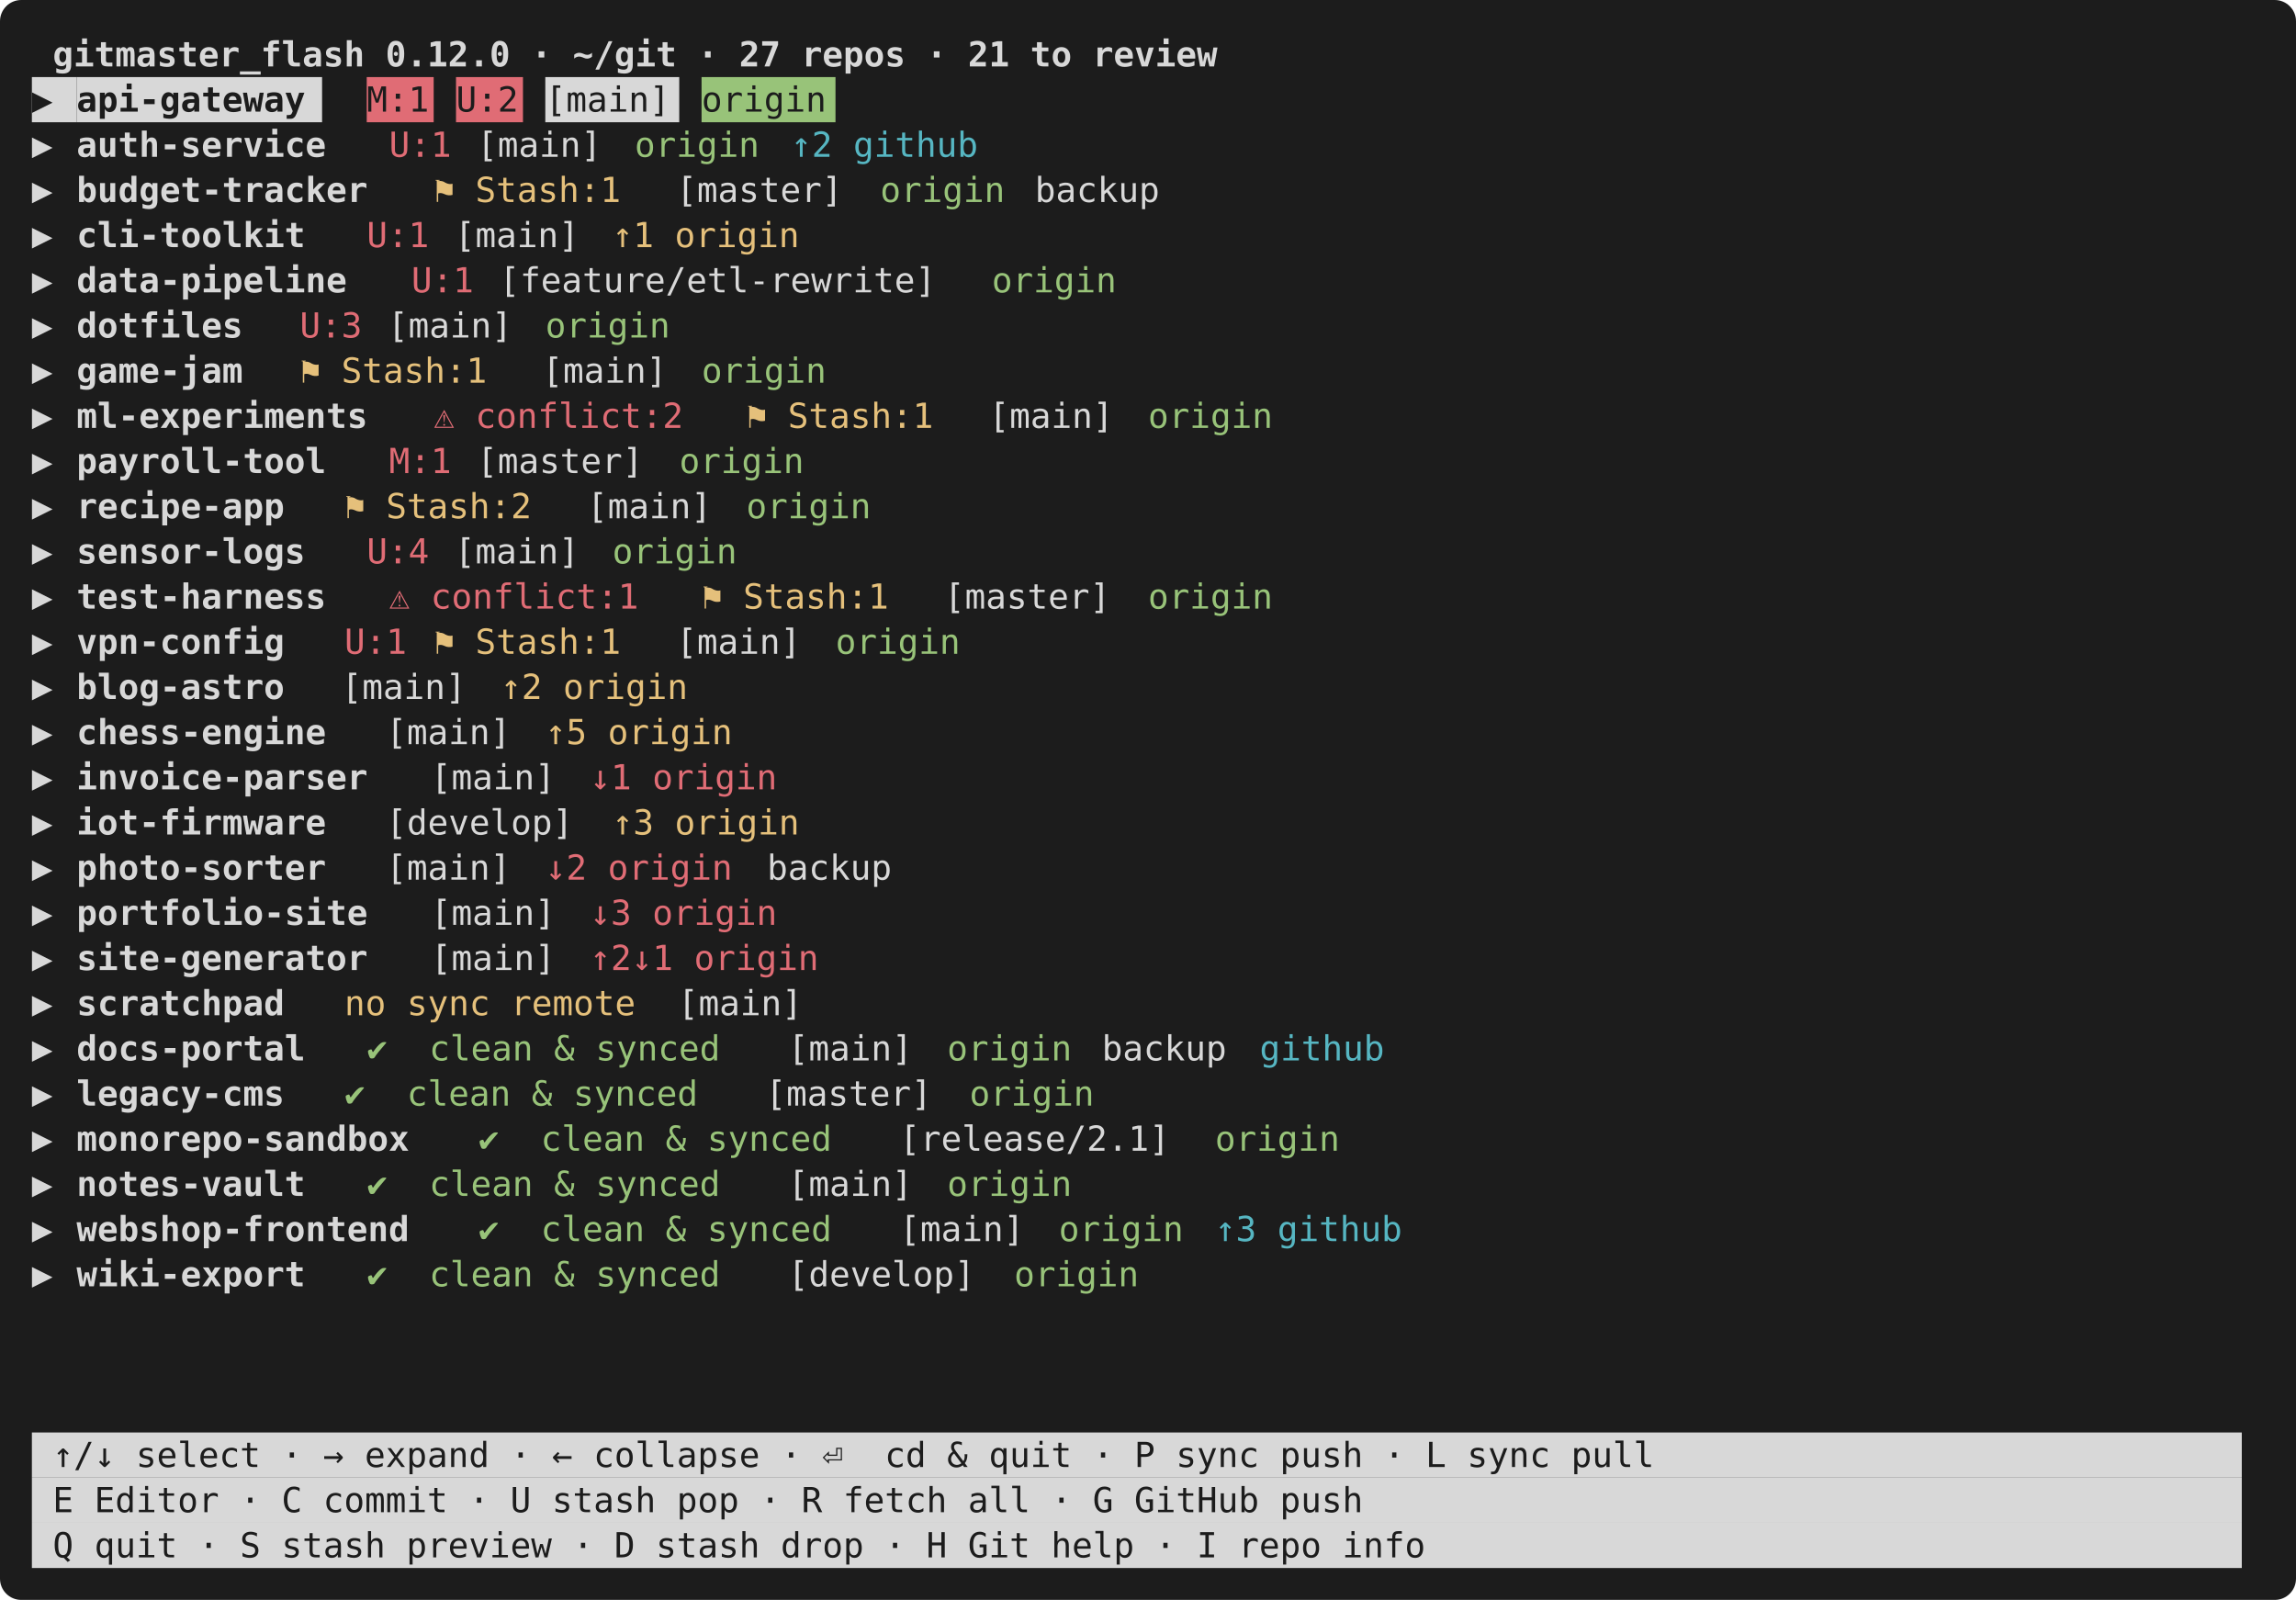
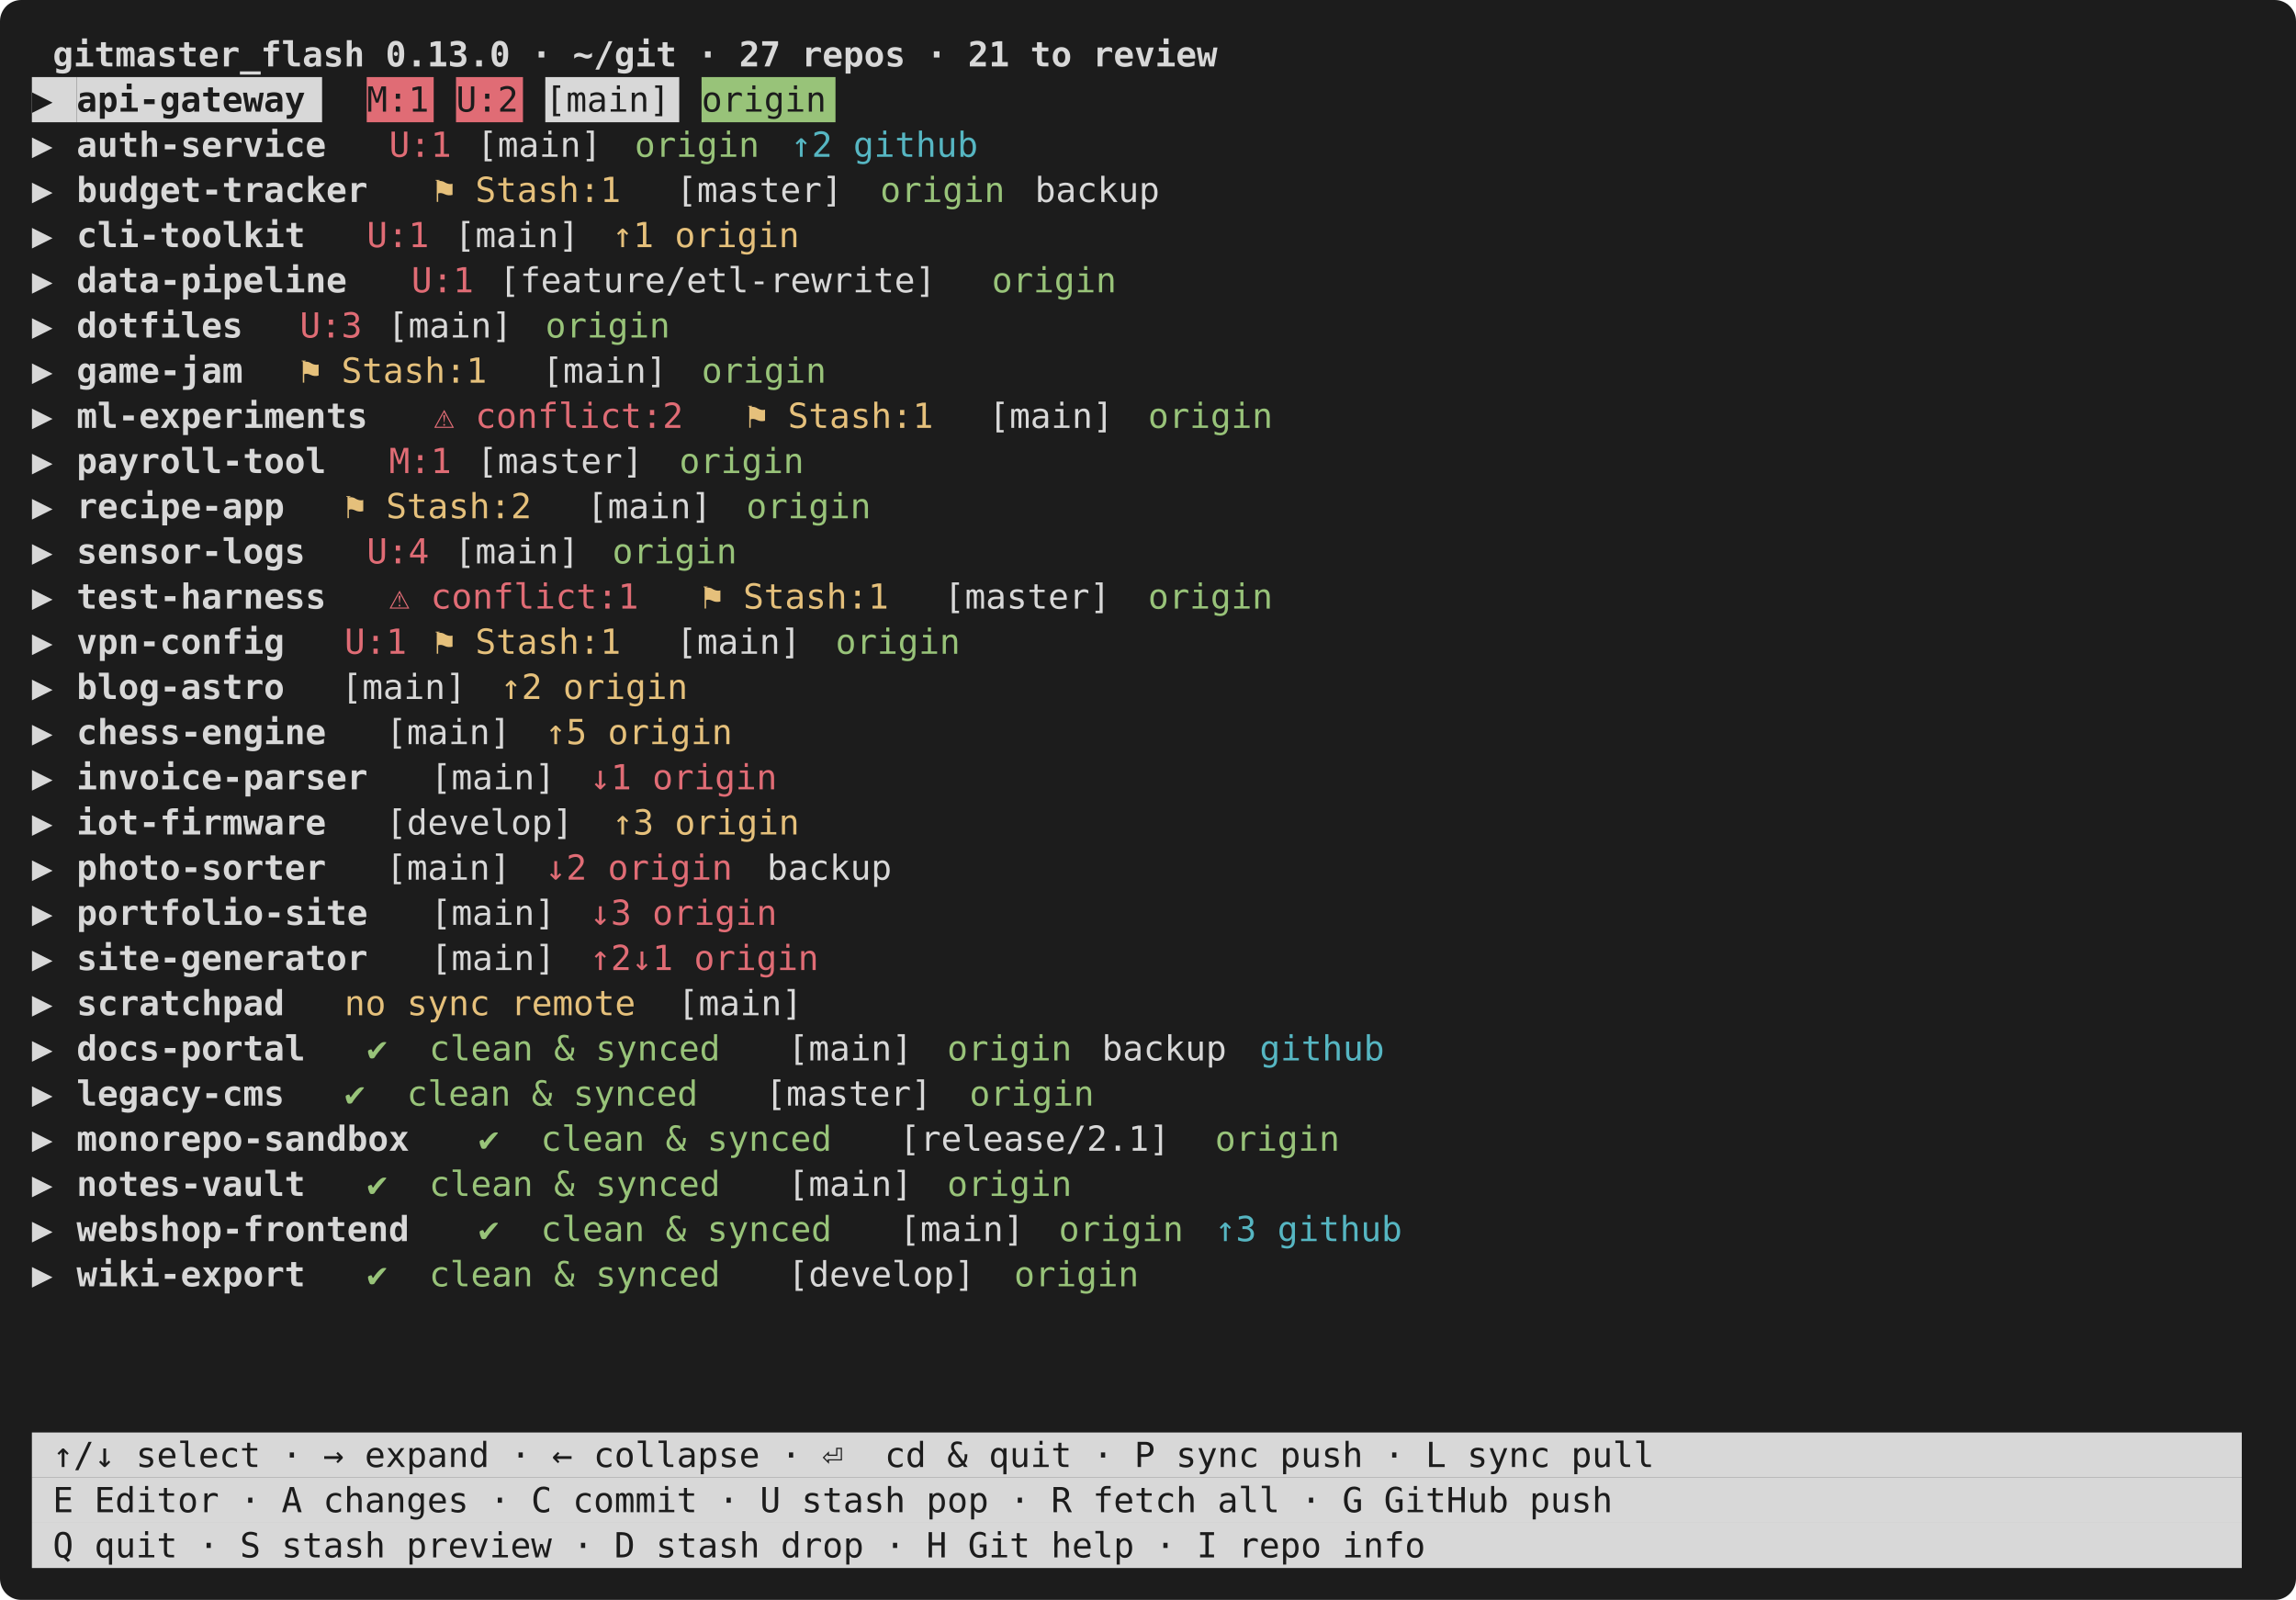
<svg xmlns="http://www.w3.org/2000/svg" viewBox="0 0 864 602" width="864" height="602" font-family="ui-monospace,SFMono-Regular,Menlo,Consolas,monospace" font-size="13">
  <rect width="864" height="602" rx="8" fill="#1c1c1c" />
-   <text x="12.0" y="25.0" fill="#d8d8d8" font-weight="bold" xml:space="preserve"> gitmaster_flash 0.12.0 · ~/git · 27 repos · 21 to review                                          </text>
+   <text x="12.0" y="25.0" fill="#d8d8d8" font-weight="bold" xml:space="preserve"> gitmaster_flash 0.13.0 · ~/git · 27 repos · 21 to review                                          </text>
  <rect x="12.0" y="29.0" width="16.8" height="17.0" fill="#d8d8d8" />
  <text x="12.0" y="42.0" fill="#1c1c1c" xml:space="preserve">▶ </text>
  <rect x="28.8" y="29.0" width="92.4" height="17.0" fill="#d8d8d8" />
  <text x="28.8" y="42.0" fill="#1c1c1c" font-weight="bold" xml:space="preserve">api-gateway</text>
  <rect x="138.0" y="29.0" width="25.2" height="17.0" fill="#e06c75" />
  <text x="138.0" y="42.0" fill="#1c1c1c" xml:space="preserve">M:1</text>
  <rect x="171.6" y="29.0" width="25.2" height="17.0" fill="#e06c75" />
  <text x="171.6" y="42.0" fill="#1c1c1c" xml:space="preserve">U:2</text>
  <rect x="205.2" y="29.0" width="50.4" height="17.0" fill="#d8d8d8" />
  <text x="205.2" y="42.0" fill="#1c1c1c" xml:space="preserve">[main]</text>
  <rect x="264.0" y="29.0" width="50.4" height="17.0" fill="#98c379" />
  <text x="264.0" y="42.0" fill="#1c1c1c" xml:space="preserve">origin</text>
  <text x="12.0" y="59.0" fill="#d8d8d8" xml:space="preserve">▶ </text>
  <text x="28.8" y="59.0" fill="#d8d8d8" font-weight="bold" xml:space="preserve">auth-service</text>
  <text x="146.4" y="59.0" fill="#e06c75" xml:space="preserve">U:1</text>
  <text x="171.6" y="59.0" fill="#d8d8d8" xml:space="preserve"> [main] </text>
  <text x="238.8" y="59.0" fill="#98c379" xml:space="preserve">origin</text>
  <text x="297.6" y="59.0" fill="#56b6c2" xml:space="preserve">↑2 github</text>
  <text x="12.0" y="76.0" fill="#d8d8d8" xml:space="preserve">▶ </text>
  <text x="28.8" y="76.0" fill="#d8d8d8" font-weight="bold" xml:space="preserve">budget-tracker</text>
  <text x="163.2" y="76.0" fill="#e5c07b" xml:space="preserve">⚑ Stash:1</text>
  <text x="238.8" y="76.0" fill="#d8d8d8" xml:space="preserve">  [master] </text>
  <text x="331.2" y="76.0" fill="#98c379" xml:space="preserve">origin</text>
  <text x="381.6" y="76.0" fill="#d8d8d8" xml:space="preserve"> backup                                                 </text>
  <text x="12.0" y="93.0" fill="#d8d8d8" xml:space="preserve">▶ </text>
  <text x="28.8" y="93.0" fill="#d8d8d8" font-weight="bold" xml:space="preserve">cli-toolkit</text>
  <text x="138.0" y="93.0" fill="#e06c75" xml:space="preserve">U:1</text>
  <text x="163.2" y="93.0" fill="#d8d8d8" xml:space="preserve"> [main] </text>
  <text x="230.4" y="93.0" fill="#e5c07b" xml:space="preserve">↑1 origin</text>
  <text x="12.0" y="110.0" fill="#d8d8d8" xml:space="preserve">▶ </text>
  <text x="28.8" y="110.0" fill="#d8d8d8" font-weight="bold" xml:space="preserve">data-pipeline</text>
  <text x="154.8" y="110.0" fill="#e06c75" xml:space="preserve">U:1</text>
  <text x="180.0" y="110.0" fill="#d8d8d8" xml:space="preserve"> [feature/etl-rewrite] </text>
  <text x="373.2" y="110.0" fill="#98c379" xml:space="preserve">origin</text>
  <text x="12.0" y="127.0" fill="#d8d8d8" xml:space="preserve">▶ </text>
  <text x="28.8" y="127.0" fill="#d8d8d8" font-weight="bold" xml:space="preserve">dotfiles</text>
  <text x="112.8" y="127.0" fill="#e06c75" xml:space="preserve">U:3</text>
  <text x="138.0" y="127.0" fill="#d8d8d8" xml:space="preserve"> [main] </text>
  <text x="205.2" y="127.0" fill="#98c379" xml:space="preserve">origin</text>
  <text x="12.0" y="144.0" fill="#d8d8d8" xml:space="preserve">▶ </text>
  <text x="28.8" y="144.0" fill="#d8d8d8" font-weight="bold" xml:space="preserve">game-jam</text>
  <text x="112.8" y="144.0" fill="#e5c07b" xml:space="preserve">⚑ Stash:1</text>
  <text x="188.4" y="144.0" fill="#d8d8d8" xml:space="preserve">  [main] </text>
  <text x="264.0" y="144.0" fill="#98c379" xml:space="preserve">origin</text>
  <text x="12.0" y="161.0" fill="#d8d8d8" xml:space="preserve">▶ </text>
  <text x="28.8" y="161.0" fill="#d8d8d8" font-weight="bold" xml:space="preserve">ml-experiments</text>
  <text x="163.2" y="161.0" fill="#e06c75" xml:space="preserve">⚠ conflict:2</text>
  <text x="280.8" y="161.0" fill="#e5c07b" xml:space="preserve">⚑ Stash:1</text>
  <text x="356.4" y="161.0" fill="#d8d8d8" xml:space="preserve">  [main] </text>
  <text x="432.0" y="161.0" fill="#98c379" xml:space="preserve">origin</text>
  <text x="12.0" y="178.0" fill="#d8d8d8" xml:space="preserve">▶ </text>
  <text x="28.8" y="178.0" fill="#d8d8d8" font-weight="bold" xml:space="preserve">payroll-tool</text>
  <text x="146.4" y="178.0" fill="#e06c75" xml:space="preserve">M:1</text>
  <text x="171.6" y="178.0" fill="#d8d8d8" xml:space="preserve"> [master] </text>
  <text x="255.6" y="178.0" fill="#98c379" xml:space="preserve">origin</text>
  <text x="12.0" y="195.0" fill="#d8d8d8" xml:space="preserve">▶ </text>
  <text x="28.8" y="195.0" fill="#d8d8d8" font-weight="bold" xml:space="preserve">recipe-app</text>
  <text x="129.6" y="195.0" fill="#e5c07b" xml:space="preserve">⚑ Stash:2</text>
  <text x="205.2" y="195.0" fill="#d8d8d8" xml:space="preserve">  [main] </text>
  <text x="280.8" y="195.0" fill="#98c379" xml:space="preserve">origin</text>
  <text x="12.0" y="212.0" fill="#d8d8d8" xml:space="preserve">▶ </text>
  <text x="28.8" y="212.0" fill="#d8d8d8" font-weight="bold" xml:space="preserve">sensor-logs</text>
  <text x="138.0" y="212.0" fill="#e06c75" xml:space="preserve">U:4</text>
  <text x="163.2" y="212.0" fill="#d8d8d8" xml:space="preserve"> [main] </text>
  <text x="230.4" y="212.0" fill="#98c379" xml:space="preserve">origin</text>
  <text x="12.0" y="229.0" fill="#d8d8d8" xml:space="preserve">▶ </text>
  <text x="28.8" y="229.0" fill="#d8d8d8" font-weight="bold" xml:space="preserve">test-harness</text>
  <text x="146.4" y="229.0" fill="#e06c75" xml:space="preserve">⚠ conflict:1</text>
  <text x="264.0" y="229.0" fill="#e5c07b" xml:space="preserve">⚑ Stash:1</text>
  <text x="339.6" y="229.0" fill="#d8d8d8" xml:space="preserve">  [master] </text>
  <text x="432.0" y="229.0" fill="#98c379" xml:space="preserve">origin</text>
  <text x="12.0" y="246.0" fill="#d8d8d8" xml:space="preserve">▶ </text>
  <text x="28.8" y="246.0" fill="#d8d8d8" font-weight="bold" xml:space="preserve">vpn-config</text>
  <text x="129.6" y="246.0" fill="#e06c75" xml:space="preserve">U:1</text>
  <text x="163.2" y="246.0" fill="#e5c07b" xml:space="preserve">⚑ Stash:1</text>
  <text x="238.8" y="246.0" fill="#d8d8d8" xml:space="preserve">  [main] </text>
  <text x="314.4" y="246.0" fill="#98c379" xml:space="preserve">origin</text>
  <text x="12.0" y="263.0" fill="#d8d8d8" xml:space="preserve">▶ </text>
  <text x="28.8" y="263.0" fill="#d8d8d8" font-weight="bold" xml:space="preserve">blog-astro</text>
  <text x="112.8" y="263.0" fill="#d8d8d8" xml:space="preserve">  [main] </text>
  <text x="188.4" y="263.0" fill="#e5c07b" xml:space="preserve">↑2 origin</text>
  <text x="12.0" y="280.0" fill="#d8d8d8" xml:space="preserve">▶ </text>
  <text x="28.8" y="280.0" fill="#d8d8d8" font-weight="bold" xml:space="preserve">chess-engine</text>
  <text x="129.6" y="280.0" fill="#d8d8d8" xml:space="preserve">  [main] </text>
  <text x="205.2" y="280.0" fill="#e5c07b" xml:space="preserve">↑5 origin</text>
  <text x="12.0" y="297.0" fill="#d8d8d8" xml:space="preserve">▶ </text>
  <text x="28.8" y="297.0" fill="#d8d8d8" font-weight="bold" xml:space="preserve">invoice-parser</text>
  <text x="146.4" y="297.0" fill="#d8d8d8" xml:space="preserve">  [main] </text>
  <text x="222.0" y="297.0" fill="#e06c75" xml:space="preserve">↓1 origin</text>
  <text x="12.0" y="314.0" fill="#d8d8d8" xml:space="preserve">▶ </text>
  <text x="28.8" y="314.0" fill="#d8d8d8" font-weight="bold" xml:space="preserve">iot-firmware</text>
  <text x="129.6" y="314.0" fill="#d8d8d8" xml:space="preserve">  [develop] </text>
  <text x="230.4" y="314.0" fill="#e5c07b" xml:space="preserve">↑3 origin</text>
  <text x="12.0" y="331.0" fill="#d8d8d8" xml:space="preserve">▶ </text>
  <text x="28.8" y="331.0" fill="#d8d8d8" font-weight="bold" xml:space="preserve">photo-sorter</text>
  <text x="129.6" y="331.0" fill="#d8d8d8" xml:space="preserve">  [main] </text>
  <text x="205.2" y="331.0" fill="#e06c75" xml:space="preserve">↓2 origin</text>
  <text x="280.8" y="331.0" fill="#d8d8d8" xml:space="preserve"> backup                                                             </text>
  <text x="12.0" y="348.0" fill="#d8d8d8" xml:space="preserve">▶ </text>
  <text x="28.8" y="348.0" fill="#d8d8d8" font-weight="bold" xml:space="preserve">portfolio-site</text>
  <text x="146.4" y="348.0" fill="#d8d8d8" xml:space="preserve">  [main] </text>
  <text x="222.0" y="348.0" fill="#e06c75" xml:space="preserve">↓3 origin</text>
  <text x="12.0" y="365.0" fill="#d8d8d8" xml:space="preserve">▶ </text>
  <text x="28.8" y="365.0" fill="#d8d8d8" font-weight="bold" xml:space="preserve">site-generator</text>
  <text x="146.4" y="365.0" fill="#d8d8d8" xml:space="preserve">  [main] </text>
  <text x="222.0" y="365.0" fill="#e06c75" xml:space="preserve">↑2↓1 origin</text>
  <text x="12.0" y="382.0" fill="#d8d8d8" xml:space="preserve">▶ </text>
  <text x="28.8" y="382.0" fill="#d8d8d8" font-weight="bold" xml:space="preserve">scratchpad</text>
  <text x="129.6" y="382.0" fill="#e5c07b" xml:space="preserve">no sync remote</text>
  <text x="247.2" y="382.0" fill="#d8d8d8" xml:space="preserve"> [main]                                                                 </text>
  <text x="12.0" y="399.0" fill="#d8d8d8" xml:space="preserve">▶ </text>
  <text x="28.8" y="399.0" fill="#d8d8d8" font-weight="bold" xml:space="preserve">docs-portal</text>
  <text x="138.0" y="399.0" fill="#98c379" xml:space="preserve">✔  clean &amp; synced</text>
  <text x="280.8" y="399.0" fill="#d8d8d8" xml:space="preserve">  [main] </text>
  <text x="356.4" y="399.0" fill="#98c379" xml:space="preserve">origin</text>
  <text x="406.8" y="399.0" fill="#d8d8d8" xml:space="preserve"> backup </text>
  <text x="474.0" y="399.0" fill="#56b6c2" xml:space="preserve">github</text>
  <text x="12.0" y="416.0" fill="#d8d8d8" xml:space="preserve">▶ </text>
  <text x="28.8" y="416.0" fill="#d8d8d8" font-weight="bold" xml:space="preserve">legacy-cms</text>
  <text x="129.6" y="416.0" fill="#98c379" xml:space="preserve">✔  clean &amp; synced</text>
  <text x="272.4" y="416.0" fill="#d8d8d8" xml:space="preserve">  [master] </text>
  <text x="364.8" y="416.0" fill="#98c379" xml:space="preserve">origin</text>
  <text x="12.0" y="433.0" fill="#d8d8d8" xml:space="preserve">▶ </text>
  <text x="28.8" y="433.0" fill="#d8d8d8" font-weight="bold" xml:space="preserve">monorepo-sandbox</text>
  <text x="180.0" y="433.0" fill="#98c379" xml:space="preserve">✔  clean &amp; synced</text>
  <text x="322.8" y="433.0" fill="#d8d8d8" xml:space="preserve">  [release/2.1] </text>
  <text x="457.2" y="433.0" fill="#98c379" xml:space="preserve">origin</text>
  <text x="12.0" y="450.0" fill="#d8d8d8" xml:space="preserve">▶ </text>
  <text x="28.8" y="450.0" fill="#d8d8d8" font-weight="bold" xml:space="preserve">notes-vault</text>
  <text x="138.0" y="450.0" fill="#98c379" xml:space="preserve">✔  clean &amp; synced</text>
  <text x="280.8" y="450.0" fill="#d8d8d8" xml:space="preserve">  [main] </text>
  <text x="356.4" y="450.0" fill="#98c379" xml:space="preserve">origin</text>
  <text x="12.0" y="467.0" fill="#d8d8d8" xml:space="preserve">▶ </text>
  <text x="28.8" y="467.0" fill="#d8d8d8" font-weight="bold" xml:space="preserve">webshop-frontend</text>
  <text x="180.0" y="467.0" fill="#98c379" xml:space="preserve">✔  clean &amp; synced</text>
  <text x="322.8" y="467.0" fill="#d8d8d8" xml:space="preserve">  [main] </text>
  <text x="398.4" y="467.0" fill="#98c379" xml:space="preserve">origin</text>
  <text x="457.2" y="467.0" fill="#56b6c2" xml:space="preserve">↑3 github</text>
  <text x="12.0" y="484.0" fill="#d8d8d8" xml:space="preserve">▶ </text>
  <text x="28.8" y="484.0" fill="#d8d8d8" font-weight="bold" xml:space="preserve">wiki-export</text>
  <text x="138.0" y="484.0" fill="#98c379" xml:space="preserve">✔  clean &amp; synced</text>
  <text x="280.8" y="484.0" fill="#d8d8d8" xml:space="preserve">  [develop] </text>
  <text x="381.6" y="484.0" fill="#98c379" xml:space="preserve">origin</text>
  <rect x="12.0" y="539.0" width="831.6" height="17.0" fill="#d8d8d8" />
  <text x="12.0" y="552.0" fill="#1c1c1c" xml:space="preserve"> ↑/↓ select · → expand · ← collapse · ⏎  cd &amp; quit · P sync push · L sync pull                     </text>
  <rect x="12.0" y="556.0" width="831.6" height="17.0" fill="#d8d8d8" />
-   <text x="12.0" y="569.0" fill="#1c1c1c" xml:space="preserve"> E Editor · C commit · U stash pop · R fetch all · G GitHub push                                   </text>
+   <text x="12.0" y="569.0" fill="#1c1c1c" xml:space="preserve"> E Editor · A changes · C commit · U stash pop · R fetch all · G GitHub push                       </text>
  <rect x="12.0" y="573.0" width="831.6" height="17.0" fill="#d8d8d8" />
  <text x="12.0" y="586.0" fill="#1c1c1c" xml:space="preserve"> Q quit · S stash preview · D stash drop · H Git help · I repo info                                </text>
</svg>
